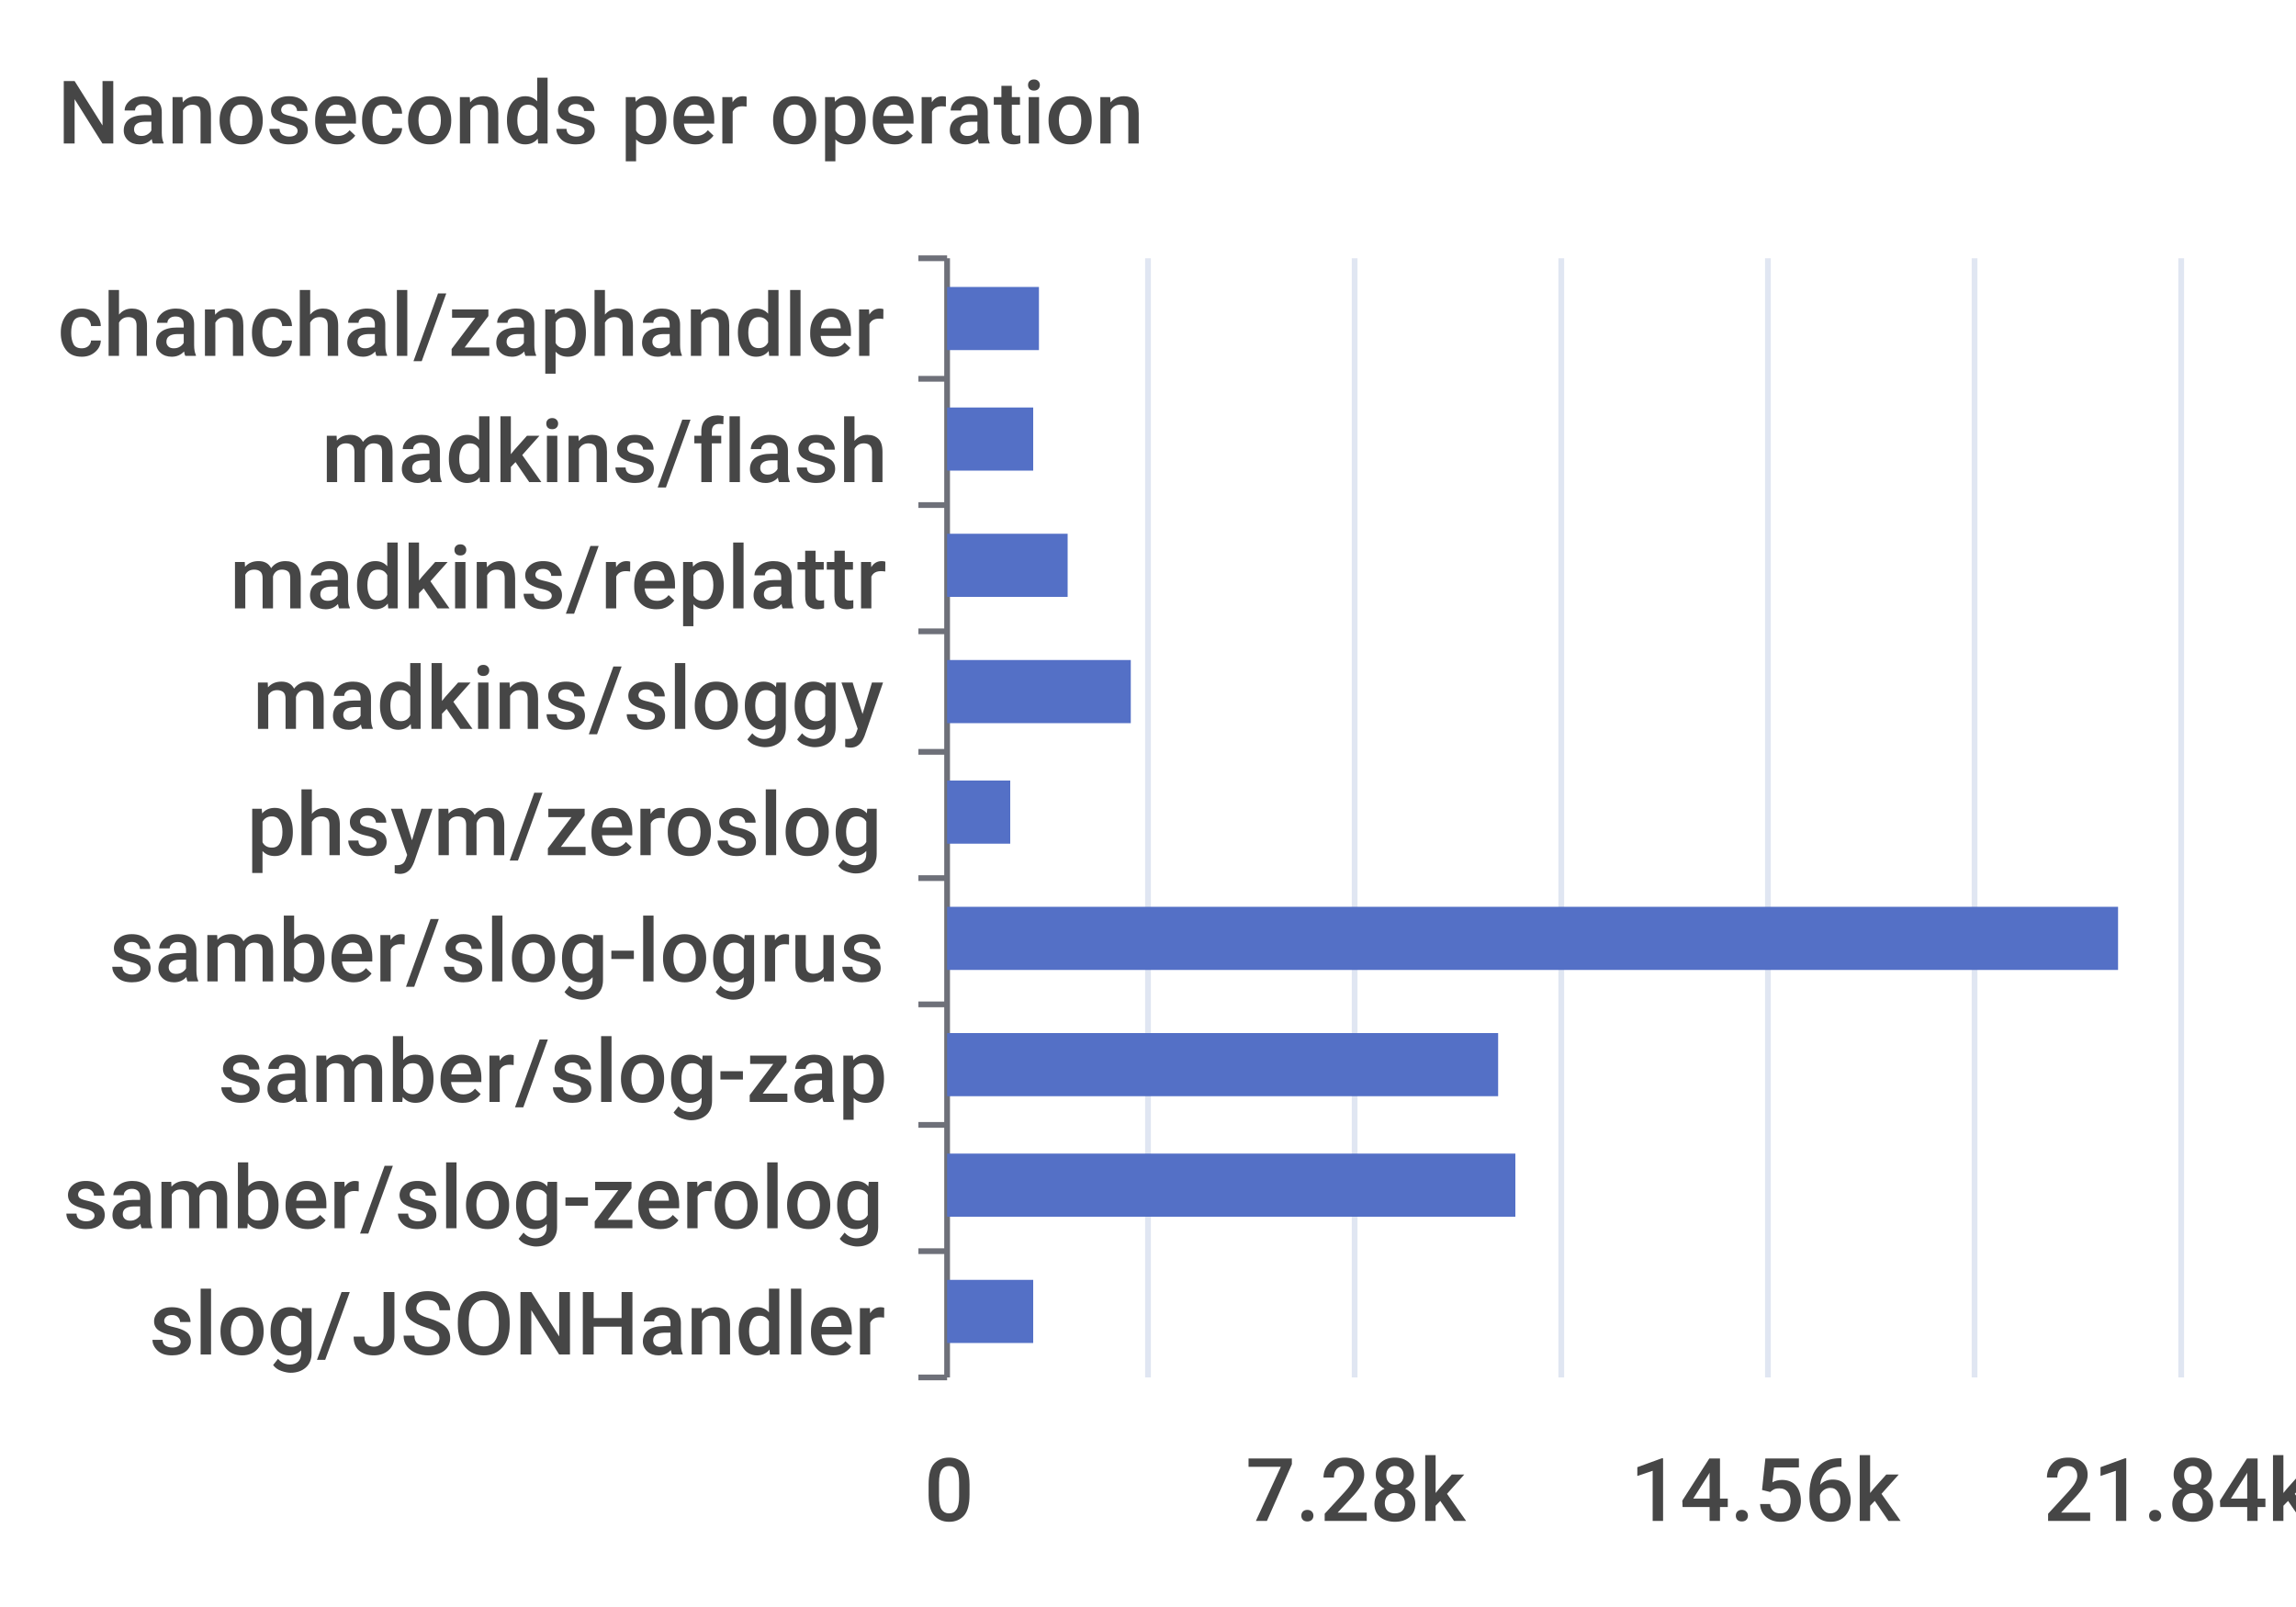
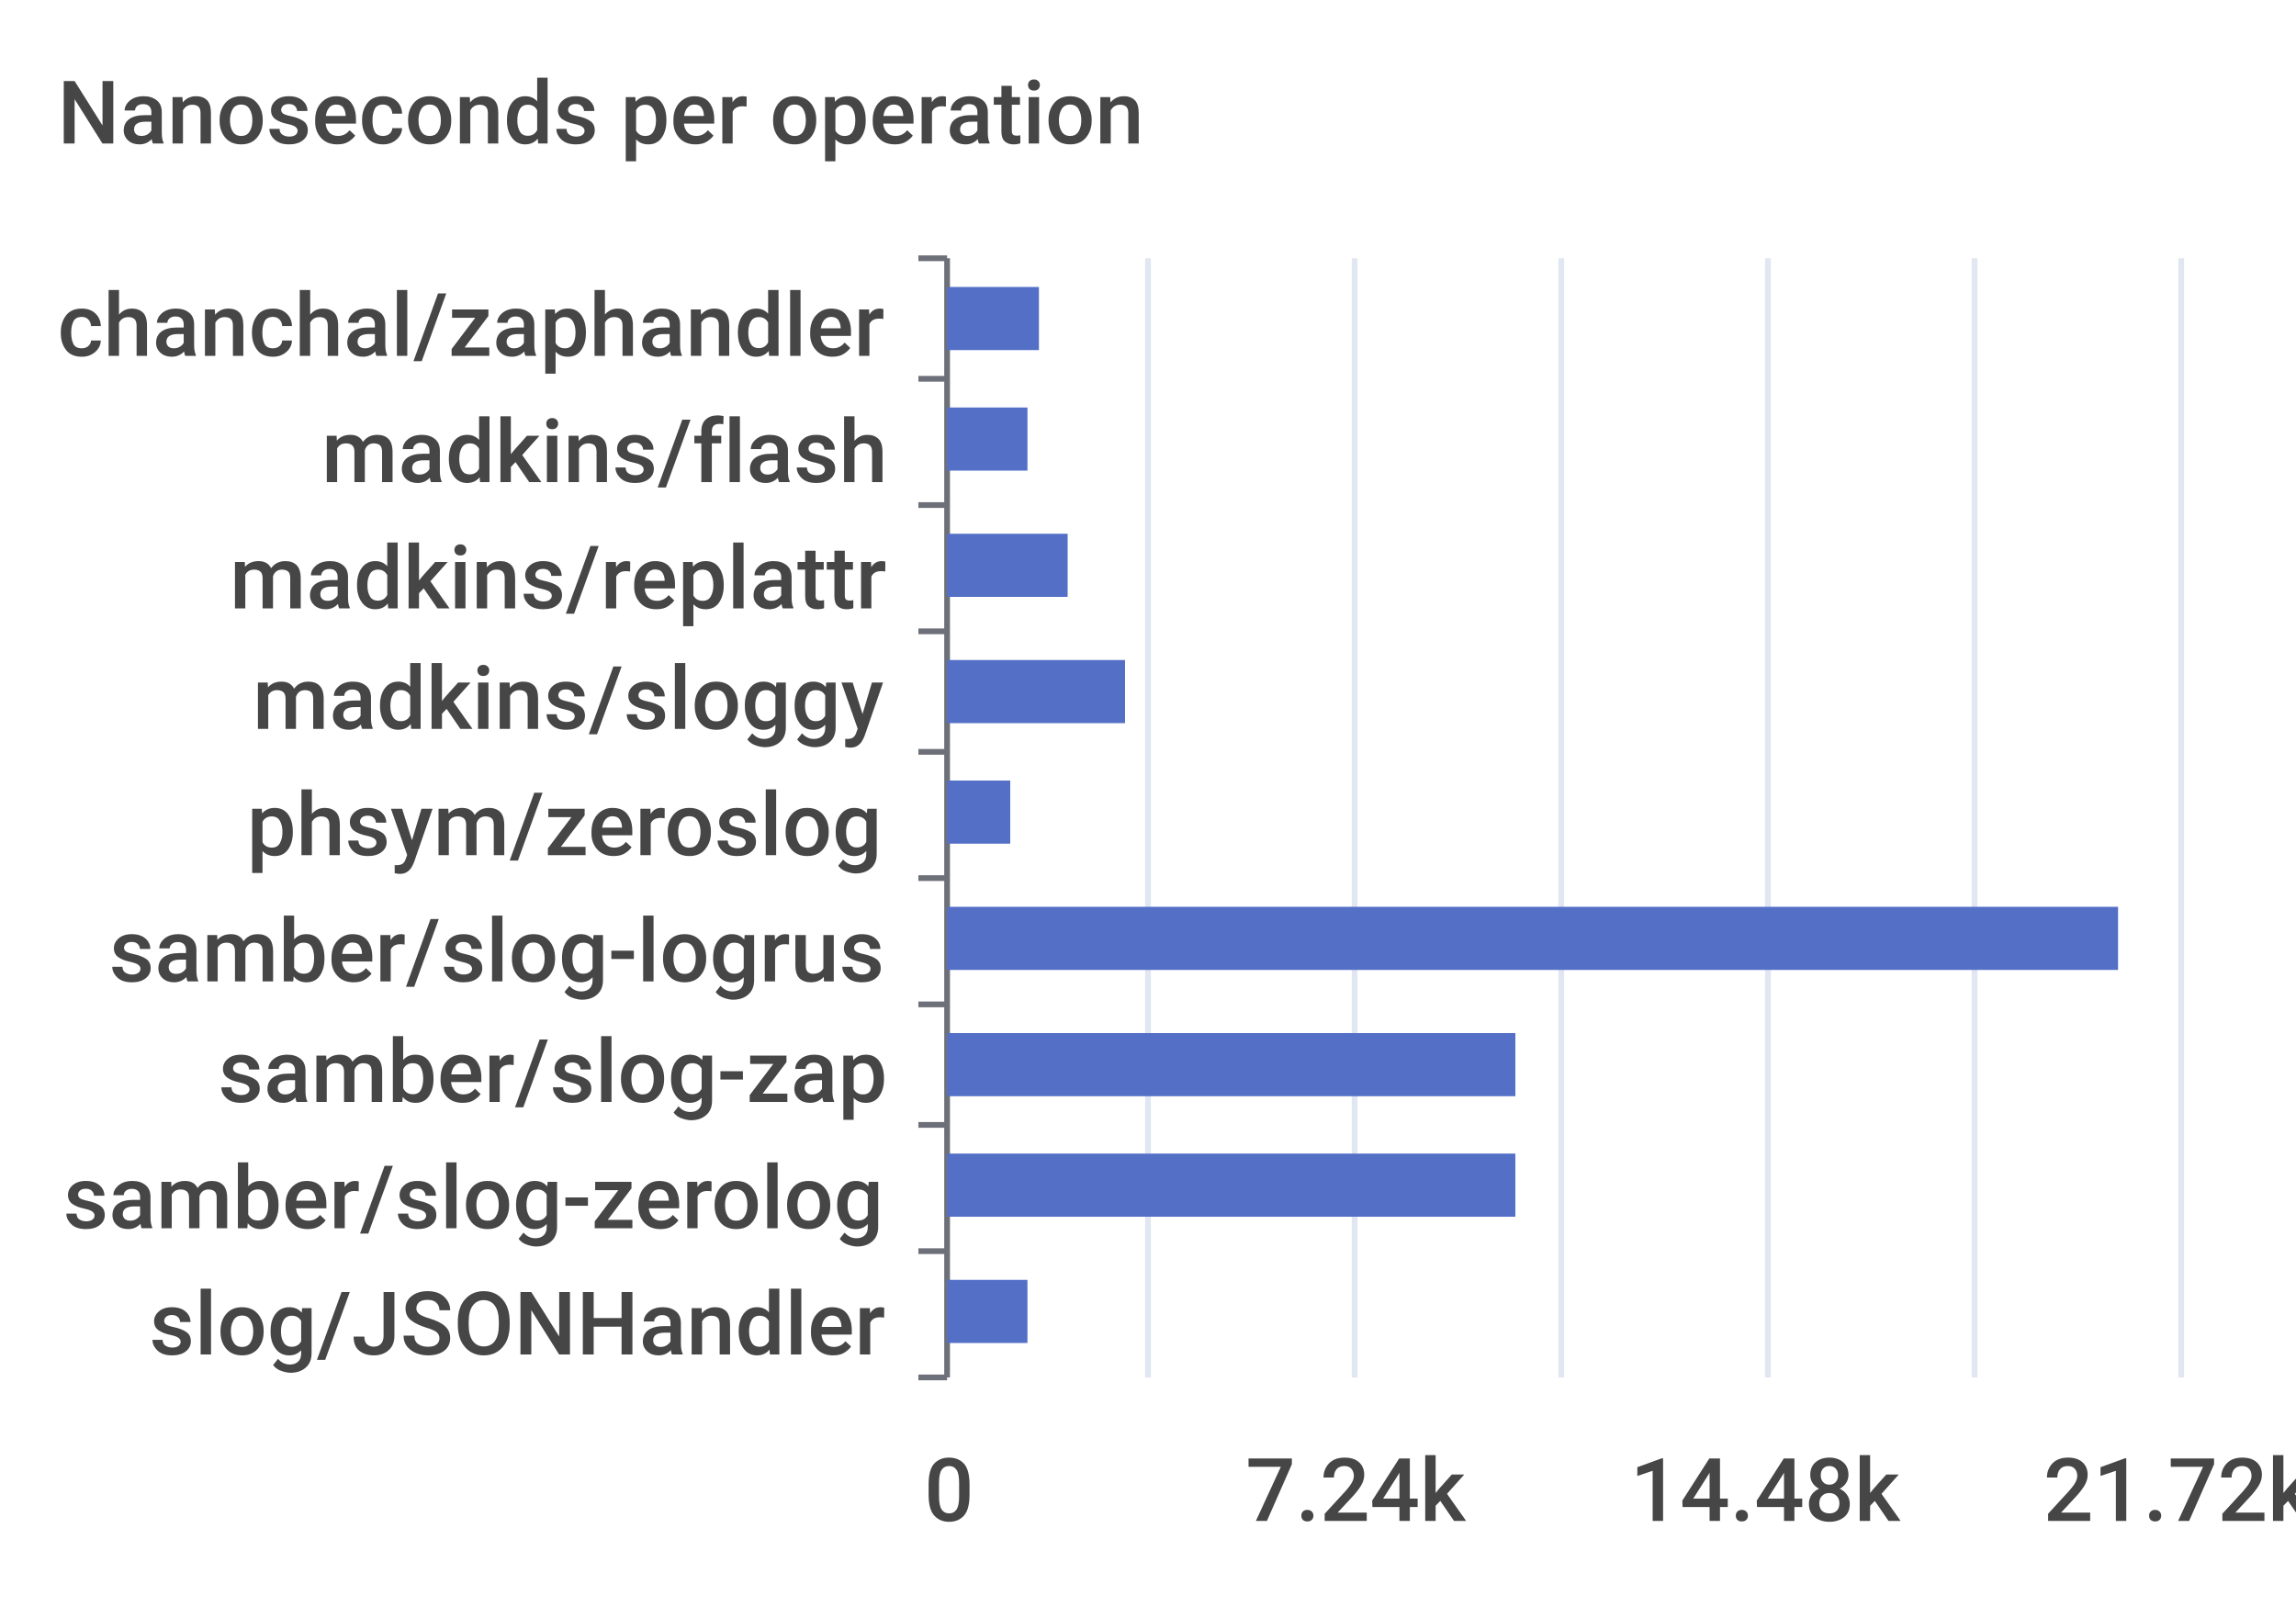
<svg xmlns="http://www.w3.org/2000/svg" width="400" height="280">\n<path d="M 0 0 L 400 0 L 400 280 L 0 280 L 0 0" style="stroke-width:0;stroke:none;fill:rgba(255,255,255,1.0)" />
  <text x="10" y="25" style="stroke-width:0;stroke:none;fill:rgba(70,70,70,1.0);font-size:15.3px;font-family:'Roboto Medium',sans-serif">Nanoseconds per operation</text>
  <path d="M 160 45 L 165 45" style="stroke-width:1;stroke:rgba(110,112,121,1.0);fill:none" />
  <path d="M 160 66 L 165 66" style="stroke-width:1;stroke:rgba(110,112,121,1.0);fill:none" />
  <path d="M 160 88 L 165 88" style="stroke-width:1;stroke:rgba(110,112,121,1.0);fill:none" />
  <path d="M 160 110 L 165 110" style="stroke-width:1;stroke:rgba(110,112,121,1.0);fill:none" />
  <path d="M 160 131 L 165 131" style="stroke-width:1;stroke:rgba(110,112,121,1.0);fill:none" />
  <path d="M 160 153 L 165 153" style="stroke-width:1;stroke:rgba(110,112,121,1.0);fill:none" />
  <path d="M 160 175 L 165 175" style="stroke-width:1;stroke:rgba(110,112,121,1.0);fill:none" />
  <path d="M 160 196 L 165 196" style="stroke-width:1;stroke:rgba(110,112,121,1.0);fill:none" />
  <path d="M 160 218 L 165 218" style="stroke-width:1;stroke:rgba(110,112,121,1.0);fill:none" />
  <path d="M 160 240 L 165 240" style="stroke-width:1;stroke:rgba(110,112,121,1.0);fill:none" />
  <path d="M 165 45 L 165 240" style="stroke-width:1;stroke:rgba(110,112,121,1.0);fill:none" />
  <text x="10" y="62" style="stroke-width:0;stroke:none;fill:rgba(70,70,70,1.0);font-size:15.3px;font-family:'Roboto Medium',sans-serif">chanchal/zaphandler</text>
  <text x="56" y="84" style="stroke-width:0;stroke:none;fill:rgba(70,70,70,1.0);font-size:15.3px;font-family:'Roboto Medium',sans-serif">madkins/flash</text>
  <text x="40" y="106" style="stroke-width:0;stroke:none;fill:rgba(70,70,70,1.0);font-size:15.3px;font-family:'Roboto Medium',sans-serif">madkins/replattr</text>
  <text x="44" y="127" style="stroke-width:0;stroke:none;fill:rgba(70,70,70,1.0);font-size:15.3px;font-family:'Roboto Medium',sans-serif">madkins/sloggy</text>
  <text x="43" y="149" style="stroke-width:0;stroke:none;fill:rgba(70,70,70,1.0);font-size:15.3px;font-family:'Roboto Medium',sans-serif">phsym/zeroslog</text>
  <text x="19" y="171" style="stroke-width:0;stroke:none;fill:rgba(70,70,70,1.0);font-size:15.3px;font-family:'Roboto Medium',sans-serif">samber/slog-logrus</text>
  <text x="38" y="192" style="stroke-width:0;stroke:none;fill:rgba(70,70,70,1.0);font-size:15.3px;font-family:'Roboto Medium',sans-serif">samber/slog-zap</text>
  <text x="11" y="214" style="stroke-width:0;stroke:none;fill:rgba(70,70,70,1.0);font-size:15.3px;font-family:'Roboto Medium',sans-serif">samber/slog-zerolog</text>
  <text x="26" y="236" style="stroke-width:0;stroke:none;fill:rgba(70,70,70,1.0);font-size:15.3px;font-family:'Roboto Medium',sans-serif">slog/JSONHandler</text>
  <text x="161" y="265" style="stroke-width:0;stroke:none;fill:rgba(70,70,70,1.0);font-size:15.3px;font-family:'Roboto Medium',sans-serif">0</text>
-   <text x="217" y="265" style="stroke-width:0;stroke:none;fill:rgba(70,70,70,1.0);font-size:15.3px;font-family:'Roboto Medium',sans-serif">7.28k</text>
-   <text x="284" y="265" style="stroke-width:0;stroke:none;fill:rgba(70,70,70,1.0);font-size:15.3px;font-family:'Roboto Medium',sans-serif">14.56k</text>
-   <text x="356" y="265" style="stroke-width:0;stroke:none;fill:rgba(70,70,70,1.0);font-size:15.3px;font-family:'Roboto Medium',sans-serif">21.84k</text>
+   <text x="217" y="265" style="stroke-width:0;stroke:none;fill:rgba(70,70,70,1.0);font-size:15.3px;font-family:'Roboto Medium',sans-serif">7.24k</text>
+   <text x="284" y="265" style="stroke-width:0;stroke:none;fill:rgba(70,70,70,1.0);font-size:15.3px;font-family:'Roboto Medium',sans-serif">14.48k</text>
+   <text x="356" y="265" style="stroke-width:0;stroke:none;fill:rgba(70,70,70,1.0);font-size:15.3px;font-family:'Roboto Medium',sans-serif">21.72k</text>
  <path d="M 200 45 L 200 240" style="stroke-width:1;stroke:rgba(224,230,242,1.0);fill:none" />
  <path d="M 236 45 L 236 240" style="stroke-width:1;stroke:rgba(224,230,242,1.0);fill:none" />
  <path d="M 272 45 L 272 240" style="stroke-width:1;stroke:rgba(224,230,242,1.0);fill:none" />
  <path d="M 308 45 L 308 240" style="stroke-width:1;stroke:rgba(224,230,242,1.0);fill:none" />
  <path d="M 344 45 L 344 240" style="stroke-width:1;stroke:rgba(224,230,242,1.0);fill:none" />
  <path d="M 380 45 L 380 240" style="stroke-width:1;stroke:rgba(224,230,242,1.0);fill:none" />
-   <path d="M 165 223 L 180 223 L 180 234 L 165 234 L 165 223" style="stroke-width:0;stroke:none;fill:rgba(84,112,198,1.0)" />
+   <path d="M 165 223 L 179 223 L 179 234 L 165 234 L 165 223" style="stroke-width:0;stroke:none;fill:rgba(84,112,198,1.0)" />
  <path d="M 165 201 L 264 201 L 264 212 L 165 212 L 165 201" style="stroke-width:0;stroke:none;fill:rgba(84,112,198,1.0)" />
-   <path d="M 165 180 L 261 180 L 261 191 L 165 191 L 165 180" style="stroke-width:0;stroke:none;fill:rgba(84,112,198,1.0)" />
+   <path d="M 165 180 L 264 180 L 264 191 L 165 191 L 165 180" style="stroke-width:0;stroke:none;fill:rgba(84,112,198,1.0)" />
  <path d="M 165 158 L 369 158 L 369 169 L 165 169 L 165 158" style="stroke-width:0;stroke:none;fill:rgba(84,112,198,1.0)" />
  <path d="M 165 136 L 176 136 L 176 147 L 165 147 L 165 136" style="stroke-width:0;stroke:none;fill:rgba(84,112,198,1.0)" />
-   <path d="M 165 115 L 197 115 L 197 126 L 165 126 L 165 115" style="stroke-width:0;stroke:none;fill:rgba(84,112,198,1.0)" />
+   <path d="M 165 115 L 196 115 L 196 126 L 165 126 L 165 115" style="stroke-width:0;stroke:none;fill:rgba(84,112,198,1.0)" />
  <path d="M 165 93 L 186 93 L 186 104 L 165 104 L 165 93" style="stroke-width:0;stroke:none;fill:rgba(84,112,198,1.0)" />
-   <path d="M 165 71 L 180 71 L 180 82 L 165 82 L 165 71" style="stroke-width:0;stroke:none;fill:rgba(84,112,198,1.0)" />
+   <path d="M 165 71 L 179 71 L 179 82 L 165 82 L 165 71" style="stroke-width:0;stroke:none;fill:rgba(84,112,198,1.0)" />
  <path d="M 165 50 L 181 50 L 181 61 L 165 61 L 165 50" style="stroke-width:0;stroke:none;fill:rgba(84,112,198,1.0)" />
</svg>
